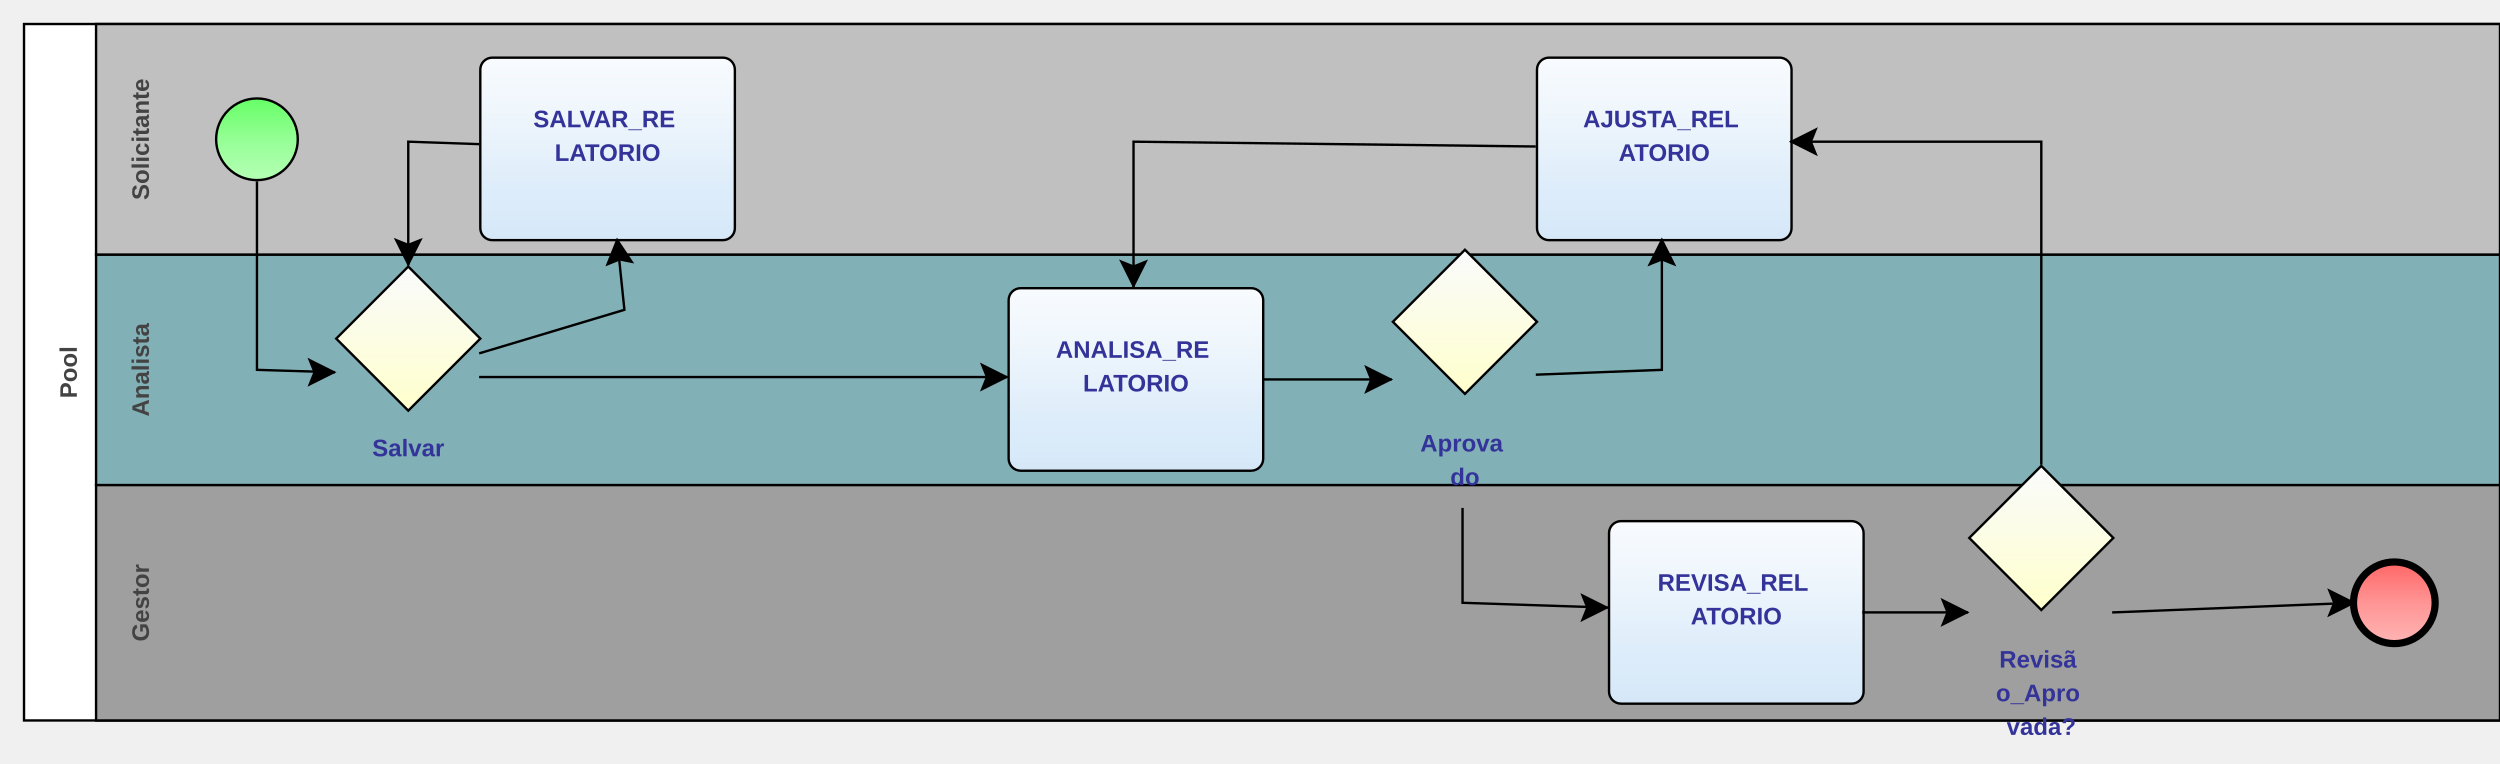
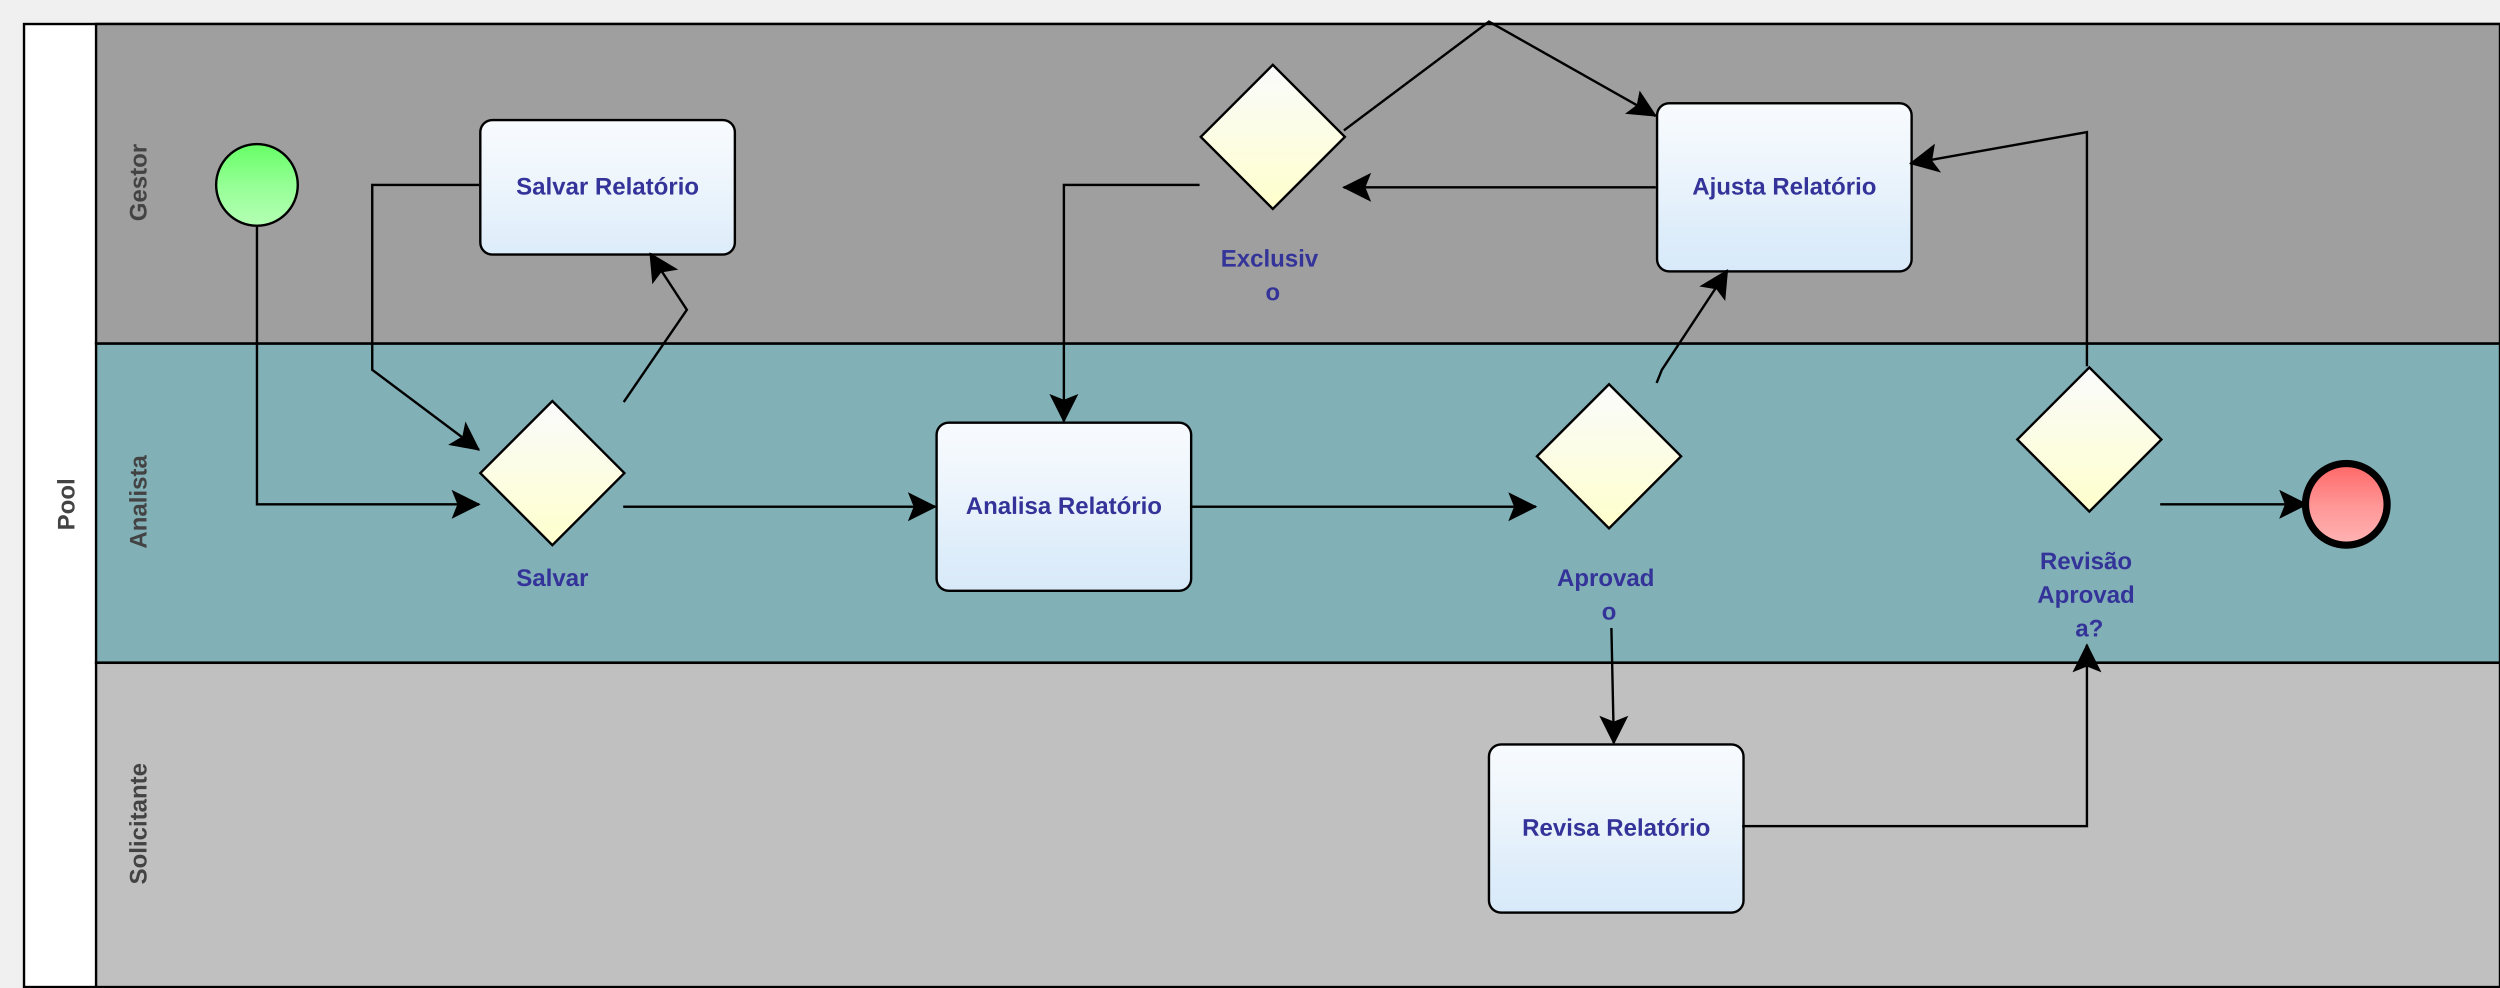
- <svg xmlns="http://www.w3.org/2000/svg" xmlns:xlink="http://www.w3.org/1999/xlink" style="stroke-dasharray:none; shape-rendering:auto; font-family:'Arial'; text-rendering:auto; fill-opacity:1; color-interpolation:auto; color-rendering:auto; font-size:12; fill:black; stroke:black; image-rendering:auto; stroke-miterlimit:10; stroke-linecap:square; stroke-linejoin:miter; font-style:normal; stroke-width:1; stroke-dashoffset:0; font-weight:normal; stroke-opacity:1;" contentScriptType="text/ecmascript" preserveAspectRatio="xMidYMid meet" zoomAndPan="magnify" version="1.0" contentStyleType="text/css" xml:xlink="http://www.w3.org/1999/xlink" width="1041" height="318">
-   <rect x="10" y="10" width="1031" height="290" ry="0" rx="0" style="stroke:#000000; fill:#FFFFFF" />
-   <rect x="40" y="106" width="1001" height="96" ry="0" rx="0" style="stroke:#000000; fill:#82B0B7" />
+ <svg xmlns="http://www.w3.org/2000/svg" xmlns:xlink="http://www.w3.org/1999/xlink" style="stroke-dasharray:none; shape-rendering:auto; font-family:'Arial'; text-rendering:auto; fill-opacity:1; color-interpolation:auto; color-rendering:auto; font-size:12; fill:black; stroke:black; image-rendering:auto; stroke-miterlimit:10; stroke-linecap:square; stroke-linejoin:miter; font-style:normal; stroke-width:1; stroke-dashoffset:0; font-weight:normal; stroke-opacity:1;" contentScriptType="text/ecmascript" preserveAspectRatio="xMidYMid meet" zoomAndPan="magnify" version="1.0" contentStyleType="text/css" xml:xlink="http://www.w3.org/1999/xlink" width="1041" height="411">
+   <rect x="10" y="10" width="1031" height="401" ry="0" rx="0" style="stroke:#000000; fill:#FFFFFF" />
+   <rect x="40" y="143" width="1001" height="133" ry="0" rx="0" style="stroke:#000000; fill:#82B0B7" />
  <g componentSequence="4">
-     <text x="-154" y="48" transform="rotate(270)" text-anchor="middle" style="font-weight:bold;font-size:10px;stroke:none; fill:#434343">
-       <tspan dy="14" x="-154">Analista</tspan>
+     <text x="-209" y="47" transform="rotate(270)" text-anchor="middle" style="font-weight:bold;font-size:10px;stroke:none; fill:#434343">
+       <tspan dy="14" x="-209">Analista</tspan>
    </text>
  </g>
-   <rect x="40" y="10" width="1001" height="96" ry="0" rx="0" style="stroke:#000000; fill:#C0C0C0" />
+   <rect x="40" y="276" width="1001" height="135" ry="0" rx="0" style="stroke:#000000; fill:#C0C0C0" />
  <g componentSequence="3">
-     <text x="-58" y="48" transform="rotate(270)" text-anchor="middle" style="font-weight:bold;font-size:10px;stroke:none; fill:#434343">
-       <tspan dy="14" x="-58">Solicitante</tspan>
+     <text x="-343" y="47" transform="rotate(270)" text-anchor="middle" style="font-weight:bold;font-size:10px;stroke:none; fill:#434343">
+       <tspan dy="14" x="-343">Solicitante</tspan>
    </text>
  </g>
-   <rect x="40" y="202" width="1001" height="98" ry="0" rx="0" style="stroke:#000000; fill:#9F9F9F" />
+   <rect x="40" y="10" width="1001" height="133" ry="0" rx="0" style="stroke:#000000; fill:#9F9F9F" />
  <g componentSequence="2">
-     <text x="-251" y="48" transform="rotate(270)" text-anchor="middle" style="font-weight:bold;font-size:10px;stroke:none; fill:#434343">
-       <tspan dy="14" x="-251">Gestor</tspan>
+     <text x="-76" y="47" transform="rotate(270)" text-anchor="middle" style="font-weight:bold;font-size:10px;stroke:none; fill:#434343">
+       <tspan dy="14" x="-76">Gestor</tspan>
    </text>
  </g>
  <g componentSequence="1">
-     <text x="-155" y="18" transform="rotate(270)" text-anchor="middle" style="font-weight:bold;font-size:10px;stroke:none; fill:#434343">
-       <tspan dy="14" x="-155">Pool</tspan>
+     <text x="-210" y="17" transform="rotate(270)" text-anchor="middle" style="font-weight:bold;font-size:10px;stroke:none; fill:#434343">
+       <tspan dy="14" x="-210">Pool</tspan>
    </text>
  </g>
  <g sequence="4">
-     <ellipse cx="107" cy="58" rx="17" ry="17" stroke-width="1" style="fill:url(#linearGradient66FF6696FF96B6FFB6_399029495);" stroke="336633" />
+     <ellipse cx="107" cy="77" rx="17" ry="17" stroke-width="1" style="fill:url(#linearGradient66FF6696FF96B6FFB6_955771625);" stroke="336633" />
  </g>
  <g sequence="5">
-     <rect x="420" y="120" width="106" height="76" ry="5" rx="5" style="fill:url(#linearGradientF8FBFEEDF5FCDEEDFAD4E7F8E2E5E9_420436094);" stroke="191970" />
+     <rect x="390" y="176" width="106" height="70" ry="5" rx="5" style="fill:url(#linearGradientF8FBFEEDF5FCDEEDFAD4E7F8E2E5E9_909116295);" stroke="191970" />
  </g>
  <g componentSequence="5">
-     <text x="473" y="135" text-anchor="middle" style="font-weight:bold;font-size:10px;stroke:none; fill:#333399">
-       <tspan dy="14" x="473">ANALISA_RE</tspan>
-       <tspan dy="14" x="473">LATORIO</tspan>
+     <text x="443" y="200" text-anchor="middle" style="font-weight:bold;font-size:10px;stroke:none; fill:#333399">
+       <tspan dy="14" x="443">Analisa Relatório</tspan>
    </text>
  </g>
  <g sequence="7">
-     <polygon points=" 580 134 610 104 640 134 610 164 580 134" style="fill:url(#linearGradientFAFBFCFFFFCC_489742215);" stroke="000000" />
+     <polygon points=" 640 190 670 160 700 190 670 220 640 190" style="fill:url(#linearGradientFAFBFCFFFFCC_839877017);" stroke="000000" />
  </g>
  <g componentSequence="7">
-     <text x="610" y="174" text-anchor="middle" style="font-weight:bold;font-size:10px;stroke:none; fill:#333399">
-       <tspan dy="14" x="610">Aprova</tspan>
-       <tspan dy="14" x="610">do</tspan>
+     <text x="670" y="230" text-anchor="middle" style="font-weight:bold;font-size:10px;stroke:none; fill:#333399">
+       <tspan dy="14" x="670">Aprovad</tspan>
+       <tspan dy="14" x="670">o</tspan>
    </text>
  </g>
  <g sequence="9">
-     <rect x="640" y="24" width="106" height="76" ry="5" rx="5" style="fill:url(#linearGradientF8FBFEEDF5FCDEEDFAD4E7F8E2E5E9_1479692869);" stroke="191970" />
+     <rect x="690" y="43" width="106" height="70" ry="5" rx="5" style="fill:url(#linearGradientF8FBFEEDF5FCDEEDFAD4E7F8E2E5E9_1997343164);" stroke="191970" />
  </g>
  <g componentSequence="9">
-     <text x="693" y="39" text-anchor="middle" style="font-weight:bold;font-size:10px;stroke:none; fill:#333399">
-       <tspan dy="14" x="693">AJUSTA_REL</tspan>
-       <tspan dy="14" x="693">ATORIO</tspan>
+     <text x="743" y="67" text-anchor="middle" style="font-weight:bold;font-size:10px;stroke:none; fill:#333399">
+       <tspan dy="14" x="743">Ajusta Relatório</tspan>
    </text>
  </g>
  <g sequence="13">
-     <rect x="670" y="217" width="106" height="76" ry="5" rx="5" style="fill:url(#linearGradientF8FBFEEDF5FCDEEDFAD4E7F8E2E5E9_177158840);" stroke="191970" />
+     <rect x="620" y="310" width="106" height="70" ry="5" rx="5" style="fill:url(#linearGradientF8FBFEEDF5FCDEEDFAD4E7F8E2E5E9_1890190614);" stroke="191970" />
  </g>
  <g componentSequence="13">
-     <text x="723" y="232" text-anchor="middle" style="font-weight:bold;font-size:10px;stroke:none; fill:#333399">
-       <tspan dy="14" x="723">REVISA_REL</tspan>
-       <tspan dy="14" x="723">ATORIO</tspan>
+     <text x="673" y="334" text-anchor="middle" style="font-weight:bold;font-size:10px;stroke:none; fill:#333399">
+       <tspan dy="14" x="673">Revisa Relatório</tspan>
    </text>
  </g>
  <g sequence="15">
-     <polygon points=" 820 224 850 194 880 224 850 254 820 224" style="fill:url(#linearGradientFAFBFCFFFFCC_1763725119);" stroke="000000" />
+     <polygon points=" 840 183 870 153 900 183 870 213 840 183" style="fill:url(#linearGradientFAFBFCFFFFCC_1177558207);" stroke="000000" />
  </g>
  <g componentSequence="15">
-     <text x="850" y="264" text-anchor="middle" style="font-weight:bold;font-size:10px;stroke:none; fill:#333399">
-       <tspan dy="14" x="850">Revisã</tspan>
-       <tspan dy="14" x="850">o_Apro</tspan>
-       <tspan dy="14" x="850">vada?</tspan>
+     <text x="870" y="223" text-anchor="middle" style="font-weight:bold;font-size:10px;stroke:none; fill:#333399">
+       <tspan dy="14" x="870">Revisão</tspan>
+       <tspan dy="14" x="870">Aprovad</tspan>
+       <tspan dy="14" x="870">a?</tspan>
    </text>
  </g>
  <g sequence="18">
-     <ellipse cx="997" cy="251" rx="17" ry="17" stroke-width="3" style="fill:url(#linearGradientFF6666FF9696FFB6B6_1920432507);" stroke="993333" />
+     <ellipse cx="977" cy="210" rx="17" ry="17" stroke-width="3" style="fill:url(#linearGradientFF6666FF9696FFB6B6_142429865);" stroke="993333" />
  </g>
  <g sequence="20">
-     <rect x="200" y="24" width="106" height="76" ry="5" rx="5" style="fill:url(#linearGradientF8FBFEEDF5FCDEEDFAD4E7F8E2E5E9_941468938);" stroke="191970" />
+     <rect x="200" y="50" width="106" height="56" ry="5" rx="5" style="fill:url(#linearGradientF8FBFEEDF5FCDEEDFAD4E7F8E2E5E9_388167411);" stroke="191970" />
  </g>
  <g componentSequence="20">
-     <text x="253" y="39" text-anchor="middle" style="font-weight:bold;font-size:10px;stroke:none; fill:#333399">
-       <tspan dy="14" x="253">SALVAR_RE</tspan>
-       <tspan dy="14" x="253">LATORIO</tspan>
+     <text x="253" y="67" text-anchor="middle" style="font-weight:bold;font-size:10px;stroke:none; fill:#333399">
+       <tspan dy="14" x="253">Salvar Relatório</tspan>
    </text>
  </g>
  <g sequence="22">
-     <polygon points=" 140 141 170 111 200 141 170 171 140 141" style="fill:url(#linearGradientFAFBFCFFFFCC_1270094411);" stroke="000000" />
+     <polygon points=" 200 197 230 167 260 197 230 227 200 197" style="fill:url(#linearGradientFAFBFCFFFFCC_931189684);" stroke="000000" />
  </g>
  <g componentSequence="22">
-     <text x="170" y="176" text-anchor="middle" style="font-weight:bold;font-size:10px;stroke:none; fill:#333399">
-       <tspan dy="14" x="170">Salvar</tspan>
+     <text x="230" y="230" text-anchor="middle" style="font-weight:bold;font-size:10px;stroke:none; fill:#333399">
+       <tspan dy="14" x="230">Salvar</tspan>
+     </text>
+   </g>
+   <g sequence="27">
+     <polygon points=" 500 57 530 27 560 57 530 87 500 57" style="fill:url(#linearGradientFAFBFCFFFFCC_1897133087);" stroke="000000" />
+   </g>
+   <g componentSequence="27">
+     <text x="530" y="97" text-anchor="middle" style="font-weight:bold;font-size:10px;stroke:none; fill:#333399">
+       <tspan dy="14" x="530">Exclusiv</tspan>
+       <tspan dy="14" x="530">o</tspan>
    </text>
  </g>
  <g componentSequence="8">
-     <text x="563" y="158" style="font-size:10px;font-weight:none;stroke:none; fill:#333399" text-anchor="left" />
+     <text x="578" y="211" style="font-size:10px;font-weight:none;stroke:none; fill:#333399" text-anchor="left" />
  </g>
  <g componentSequence="10">
-     <text x="702" y="153" style="font-size:10px;font-weight:none;stroke:none; fill:#333399" text-anchor="left" />
-   </g>
-   <g componentSequence="11">
-     <text x="536" y="60" style="font-size:10px;font-weight:none;stroke:none; fill:#333399" text-anchor="left" />
+     <text x="714" y="136" style="font-size:10px;font-weight:none;stroke:none; fill:#333399" text-anchor="left" />
  </g>
  <g componentSequence="14">
-     <text x="630" y="251" style="font-size:10px;font-weight:none;stroke:none; fill:#333399" text-anchor="left" />
+     <text x="682" y="286" style="font-size:10px;font-weight:none;stroke:none; fill:#333399" text-anchor="left" />
  </g>
  <g componentSequence="16">
-     <text x="808" y="255" style="font-size:10px;font-weight:none;stroke:none; fill:#333399" text-anchor="left" />
+     <text x="845" y="344" style="font-size:10px;font-weight:none;stroke:none; fill:#333399" text-anchor="left" />
  </g>
  <g componentSequence="17">
-     <text x="860" y="74" style="font-size:10px;font-weight:none;stroke:none; fill:#333399" text-anchor="left" />
+     <text x="879" y="66" style="font-size:10px;font-weight:none;stroke:none; fill:#333399" text-anchor="left" />
  </g>
  <g componentSequence="19">
-     <text x="940" y="254" style="font-size:10px;font-weight:none;stroke:none; fill:#333399" text-anchor="left" />
+     <text x="940" y="210" style="font-size:10px;font-weight:none;stroke:none; fill:#333399" text-anchor="left" />
  </g>
  <g componentSequence="23">
-     <text x="117" y="131" style="font-size:10px;font-weight:none;stroke:none; fill:#333399" text-anchor="left" />
+     <text x="117" y="199" style="font-size:10px;font-weight:none;stroke:none; fill:#333399" text-anchor="left" />
  </g>
  <g componentSequence="24">
-     <text x="254" y="134" style="font-size:10px;font-weight:none;stroke:none; fill:#333399" text-anchor="left" />
+     <text x="291" y="137" style="font-size:10px;font-weight:none;stroke:none; fill:#333399" text-anchor="left" />
+   </g>
+   <g componentSequence="28">
+     <text x="635" y="78" style="font-size:10px;font-weight:none;stroke:none; fill:#333399" text-anchor="left" />
  </g>
  <g componentSequence="25">
-     <text x="180" y="70" style="font-size:10px;font-weight:none;stroke:none; fill:#333399" text-anchor="left" />
+     <text x="165" y="121" style="font-size:10px;font-weight:none;stroke:none; fill:#333399" text-anchor="left" />
+   </g>
+   <g componentSequence="29">
+     <text x="453" y="98" style="font-size:10px;font-weight:none;stroke:none; fill:#333399" text-anchor="left" />
+   </g>
+   <g componentSequence="30">
+     <text x="632" y="10" style="font-size:10px;font-weight:none;stroke:none; fill:#333399" text-anchor="left" />
  </g>
  <g componentSequence="26">
-     <text x="320" y="157" style="font-size:10px;font-weight:none;stroke:none; fill:#333399" text-anchor="left" />
+     <text x="335" y="211" style="font-size:10px;font-weight:none;stroke:none; fill:#333399" text-anchor="left" />
  </g>
-   <path style="fill:none; stroke:#000000;stroke-width:1" d="M107.0 76.0 L107.0 154.0 L139.0 155.0" />
-   <polygon style="fill:#000000; stroke:#000000;" points=" 129 150 139 155 129 160 131 155" />
-   <path style="fill:none; stroke:#000000;stroke-width:1" d="M526.0 158.0 L579.0 158.0" />
-   <polygon style="fill:#000000; stroke:#000000;" points=" 569 153 579 158 569 163 571 158" />
-   <path style="fill:none; stroke:#000000;stroke-width:1" d="M639.0 61.0 L472.0 59.0 L472.0 119.0" />
-   <polygon style="fill:#000000; stroke:#000000;" points=" 477 109 472 119 467 109 472 111" />
-   <path style="fill:none; stroke:#000000;stroke-width:1" d="M200.0 157.0 L419.0 157.0" />
-   <polygon style="fill:#000000; stroke:#000000;" points=" 409 152 419 157 409 162 411 157" />
-   <path style="fill:none; stroke:#000000;stroke-width:1" d="M640.0 156.0 L692.0 154.0 L692.0 100.0" />
-   <polygon style="fill:#000000; stroke:#000000;" points=" 687 110 692 100 697 110 692 108" />
-   <path style="fill:none; stroke:#000000;stroke-width:1" d="M609.0 212.0 L609.0 251.0 L669.0 253.0" />
-   <polygon style="fill:#000000; stroke:#000000;" points=" 659 248 669 253 659 258 661 253" />
-   <path style="fill:none; stroke:#000000;stroke-width:1" d="M850.0 193.0 L850.0 59.0 L750.0 59.0 L746.0 59.0" />
-   <polygon style="fill:#000000; stroke:#000000;" points=" 756 64 746 59 756 54 754 59" />
-   <path style="fill:none; stroke:#000000;stroke-width:1" d="M776.0 255.0 L819.0 255.0" />
-   <polygon style="fill:#000000; stroke:#000000;" points=" 809 250 819 255 809 260 811 255" />
-   <path style="fill:none; stroke:#000000;stroke-width:1" d="M880.0 255.0 L980.0 251.0" />
-   <polygon style="fill:#000000; stroke:#000000;" points=" 970 246 980 251 970 256 972 251" />
-   <path style="fill:none; stroke:#000000;stroke-width:1" d="M199.0 60.0 L170.0 59.0 L170.0 110.0" />
-   <polygon style="fill:#000000; stroke:#000000;" points=" 175 100 170 110 165 100 170 102" />
-   <path style="fill:none; stroke:#000000;stroke-width:1" d="M200.0 147.0 L260.0 129.0 L257.0 100.0" />
-   <polygon style="fill:#000000; stroke:#000000;" points=" 253 110 257 100 263 109 258 108" />
+   <path style="fill:none; stroke:#000000;stroke-width:1" d="M107.0 95.0 L107.0 210.0 L199.0 210.0" />
+   <polygon style="fill:#000000; stroke:#000000;" points=" 189 205 199 210 189 215 191 210" />
+   <path style="fill:none; stroke:#000000;stroke-width:1" d="M496.0 211.0 L639.0 211.0" />
+   <polygon style="fill:#000000; stroke:#000000;" points=" 629 206 639 211 629 216 631 211" />
+   <path style="fill:none; stroke:#000000;stroke-width:1" d="M260.0 211.0 L389.0 211.0" />
+   <polygon style="fill:#000000; stroke:#000000;" points=" 379 206 389 211 379 216 381 211" />
+   <path style="fill:none; stroke:#000000;stroke-width:1" d="M690.0 159.0 L692.0 154.0 L719.0 113.0" />
+   <polygon style="fill:#000000; stroke:#000000;" points=" 709 119 719 113 718 124 715 120" />
+   <path style="fill:none; stroke:#000000;stroke-width:1" d="M671.0 262.0 L672.0 309.0" />
+   <polygon style="fill:#000000; stroke:#000000;" points=" 677 299 672 309 667 299 672 301" />
+   <path style="fill:none; stroke:#000000;stroke-width:1" d="M869.0 152.0 L869.0 55.0 L796.0 68.0" />
+   <polygon style="fill:#000000; stroke:#000000;" points=" 807 71 796 68 805 61 804 67" />
+   <path style="fill:none; stroke:#000000;stroke-width:1" d="M726.0 344.0 L869.0 344.0 L869.0 269.0" />
+   <polygon style="fill:#000000; stroke:#000000;" points=" 864 279 869 269 874 279 869 277" />
+   <path style="fill:none; stroke:#000000;stroke-width:1" d="M900.0 210.0 L960.0 210.0" />
+   <polygon style="fill:#000000; stroke:#000000;" points=" 950 205 960 210 950 215 952 210" />
+   <path style="fill:none; stroke:#000000;stroke-width:1" d="M199.0 77.0 L155.0 77.0 L155.0 154.0 L199.0 187.0" />
+   <polygon style="fill:#000000; stroke:#000000;" points=" 194 177 199 187 188 185 193 182" />
+   <path style="fill:none; stroke:#000000;stroke-width:1" d="M260.0 167.0 L286.0 129.0 L271.0 106.0" />
+   <polygon style="fill:#000000; stroke:#000000;" points=" 272 117 271 106 281 112 275 113" />
+   <path style="fill:none; stroke:#000000;stroke-width:1" d="M689.0 78.0 L560.0 78.0" />
+   <polygon style="fill:#000000; stroke:#000000;" points=" 570 83 560 78 570 73 568 78" />
+   <path style="fill:none; stroke:#000000;stroke-width:1" d="M499.0 77.0 L443.0 77.0 L443.0 175.0" />
+   <polygon style="fill:#000000; stroke:#000000;" points=" 448 165 443 175 438 165 443 167" />
+   <path style="fill:none; stroke:#000000;stroke-width:1" d="M560.0 54.0 L620.0 9.0 L689.0 48.0" />
+   <polygon style="fill:#000000; stroke:#000000;" points=" 683 39 689 48 678 47 682 44" />
  <defs>
-     <linearGradient xlink:href="#linearGradient66FF6696FF96B6FFB6" id="linearGradient66FF6696FF96B6FFB6_399029495" x1="0" y1="41.0" x2="0" y2="76.0" gradientUnits="userSpaceOnUse" xlink:type="simple" xlink:actuate="onLoad" xlink:show="other" />
+     <linearGradient xlink:href="#linearGradient66FF6696FF96B6FFB6" id="linearGradient66FF6696FF96B6FFB6_955771625" x1="0" y1="60.0" x2="0" y2="95.0" gradientUnits="userSpaceOnUse" xlink:type="simple" xlink:actuate="onLoad" xlink:show="other" />
    <linearGradient id="linearGradient66FF6696FF96B6FFB6">
      <stop style="stop-color:#66FF66;stop-opacity:1;" offset="0.0" id="stop66FF66" />
      <stop style="stop-color:#96FF96;stop-opacity:1;" offset="0.5" id="stop96FF96" />
      <stop style="stop-color:#B6FFB6;stop-opacity:1;" offset="1.0" id="stopB6FFB6" />
    </linearGradient>
-     <linearGradient xlink:href="#linearGradientF8FBFEEDF5FCDEEDFAD4E7F8E2E5E9" id="linearGradientF8FBFEEDF5FCDEEDFAD4E7F8E2E5E9_420436094" x1="0" y1="120.0" x2="0" y2="226.0" gradientUnits="userSpaceOnUse" xlink:type="simple" xlink:actuate="onLoad" xlink:show="other" />
+     <linearGradient xlink:href="#linearGradientF8FBFEEDF5FCDEEDFAD4E7F8E2E5E9" id="linearGradientF8FBFEEDF5FCDEEDFAD4E7F8E2E5E9_909116295" x1="0" y1="176.0" x2="0" y2="282.0" gradientUnits="userSpaceOnUse" xlink:type="simple" xlink:actuate="onLoad" xlink:show="other" />
    <linearGradient id="linearGradientF8FBFEEDF5FCDEEDFAD4E7F8E2E5E9">
      <stop style="stop-color:#F8FBFE;stop-opacity:1;" offset="0.0" id="stopF8FBFE" />
      <stop style="stop-color:#EDF5FC;stop-opacity:1;" offset="0.25" id="stopEDF5FC" />
      <stop style="stop-color:#DEEDFA;stop-opacity:1;" offset="0.5" id="stopDEEDFA" />
      <stop style="stop-color:#D4E7F8;stop-opacity:1;" offset="0.75" id="stopD4E7F8" />
      <stop style="stop-color:#E2E5E9;stop-opacity:1;" offset="1.0" id="stopE2E5E9" />
    </linearGradient>
-     <linearGradient xlink:href="#linearGradientFAFBFCFFFFCC" id="linearGradientFAFBFCFFFFCC_489742215" x1="0" y1="104.0" x2="0" y2="164.0" gradientUnits="userSpaceOnUse" xlink:type="simple" xlink:actuate="onLoad" xlink:show="other" />
+     <linearGradient xlink:href="#linearGradientFAFBFCFFFFCC" id="linearGradientFAFBFCFFFFCC_839877017" x1="0" y1="160.0" x2="0" y2="220.0" gradientUnits="userSpaceOnUse" xlink:type="simple" xlink:actuate="onLoad" xlink:show="other" />
    <linearGradient id="linearGradientFAFBFCFFFFCC">
      <stop style="stop-color:#FAFBFC;stop-opacity:1;" offset="0.0" id="stopFAFBFC" />
      <stop style="stop-color:#FFFFCC;stop-opacity:1;" offset="1.0" id="stopFFFFCC" />
    </linearGradient>
-     <linearGradient xlink:href="#linearGradientF8FBFEEDF5FCDEEDFAD4E7F8E2E5E9" id="linearGradientF8FBFEEDF5FCDEEDFAD4E7F8E2E5E9_1479692869" x1="0" y1="24.0" x2="0" y2="130.0" gradientUnits="userSpaceOnUse" xlink:type="simple" xlink:actuate="onLoad" xlink:show="other" />
-     <linearGradient xlink:href="#linearGradientF8FBFEEDF5FCDEEDFAD4E7F8E2E5E9" id="linearGradientF8FBFEEDF5FCDEEDFAD4E7F8E2E5E9_177158840" x1="0" y1="217.0" x2="0" y2="323.0" gradientUnits="userSpaceOnUse" xlink:type="simple" xlink:actuate="onLoad" xlink:show="other" />
-     <linearGradient xlink:href="#linearGradientFAFBFCFFFFCC" id="linearGradientFAFBFCFFFFCC_1763725119" x1="0" y1="194.0" x2="0" y2="254.0" gradientUnits="userSpaceOnUse" xlink:type="simple" xlink:actuate="onLoad" xlink:show="other" />
-     <linearGradient xlink:href="#linearGradientFF6666FF9696FFB6B6" id="linearGradientFF6666FF9696FFB6B6_1920432507" x1="0" y1="234.0" x2="0" y2="269.0" gradientUnits="userSpaceOnUse" xlink:type="simple" xlink:actuate="onLoad" xlink:show="other" />
+     <linearGradient xlink:href="#linearGradientF8FBFEEDF5FCDEEDFAD4E7F8E2E5E9" id="linearGradientF8FBFEEDF5FCDEEDFAD4E7F8E2E5E9_1997343164" x1="0" y1="43.0" x2="0" y2="149.0" gradientUnits="userSpaceOnUse" xlink:type="simple" xlink:actuate="onLoad" xlink:show="other" />
+     <linearGradient xlink:href="#linearGradientF8FBFEEDF5FCDEEDFAD4E7F8E2E5E9" id="linearGradientF8FBFEEDF5FCDEEDFAD4E7F8E2E5E9_1890190614" x1="0" y1="310.0" x2="0" y2="416.0" gradientUnits="userSpaceOnUse" xlink:type="simple" xlink:actuate="onLoad" xlink:show="other" />
+     <linearGradient xlink:href="#linearGradientFAFBFCFFFFCC" id="linearGradientFAFBFCFFFFCC_1177558207" x1="0" y1="153.0" x2="0" y2="213.0" gradientUnits="userSpaceOnUse" xlink:type="simple" xlink:actuate="onLoad" xlink:show="other" />
+     <linearGradient xlink:href="#linearGradientFF6666FF9696FFB6B6" id="linearGradientFF6666FF9696FFB6B6_142429865" x1="0" y1="193.0" x2="0" y2="228.0" gradientUnits="userSpaceOnUse" xlink:type="simple" xlink:actuate="onLoad" xlink:show="other" />
    <linearGradient id="linearGradientFF6666FF9696FFB6B6">
      <stop style="stop-color:#FF6666;stop-opacity:1;" offset="0.0" id="stopFF6666" />
      <stop style="stop-color:#FF9696;stop-opacity:1;" offset="0.5" id="stopFF9696" />
      <stop style="stop-color:#FFB6B6;stop-opacity:1;" offset="1.0" id="stopFFB6B6" />
    </linearGradient>
-     <linearGradient xlink:href="#linearGradientF8FBFEEDF5FCDEEDFAD4E7F8E2E5E9" id="linearGradientF8FBFEEDF5FCDEEDFAD4E7F8E2E5E9_941468938" x1="0" y1="24.0" x2="0" y2="130.0" gradientUnits="userSpaceOnUse" xlink:type="simple" xlink:actuate="onLoad" xlink:show="other" />
-     <linearGradient xlink:href="#linearGradientFAFBFCFFFFCC" id="linearGradientFAFBFCFFFFCC_1270094411" x1="0" y1="111.0" x2="0" y2="171.0" gradientUnits="userSpaceOnUse" xlink:type="simple" xlink:actuate="onLoad" xlink:show="other" />
+     <linearGradient xlink:href="#linearGradientF8FBFEEDF5FCDEEDFAD4E7F8E2E5E9" id="linearGradientF8FBFEEDF5FCDEEDFAD4E7F8E2E5E9_388167411" x1="0" y1="50.0" x2="0" y2="156.0" gradientUnits="userSpaceOnUse" xlink:type="simple" xlink:actuate="onLoad" xlink:show="other" />
+     <linearGradient xlink:href="#linearGradientFAFBFCFFFFCC" id="linearGradientFAFBFCFFFFCC_931189684" x1="0" y1="167.0" x2="0" y2="227.0" gradientUnits="userSpaceOnUse" xlink:type="simple" xlink:actuate="onLoad" xlink:show="other" />
+     <linearGradient xlink:href="#linearGradientFAFBFCFFFFCC" id="linearGradientFAFBFCFFFFCC_1897133087" x1="0" y1="27.0" x2="0" y2="87.0" gradientUnits="userSpaceOnUse" xlink:type="simple" xlink:actuate="onLoad" xlink:show="other" />
  </defs>
</svg>
